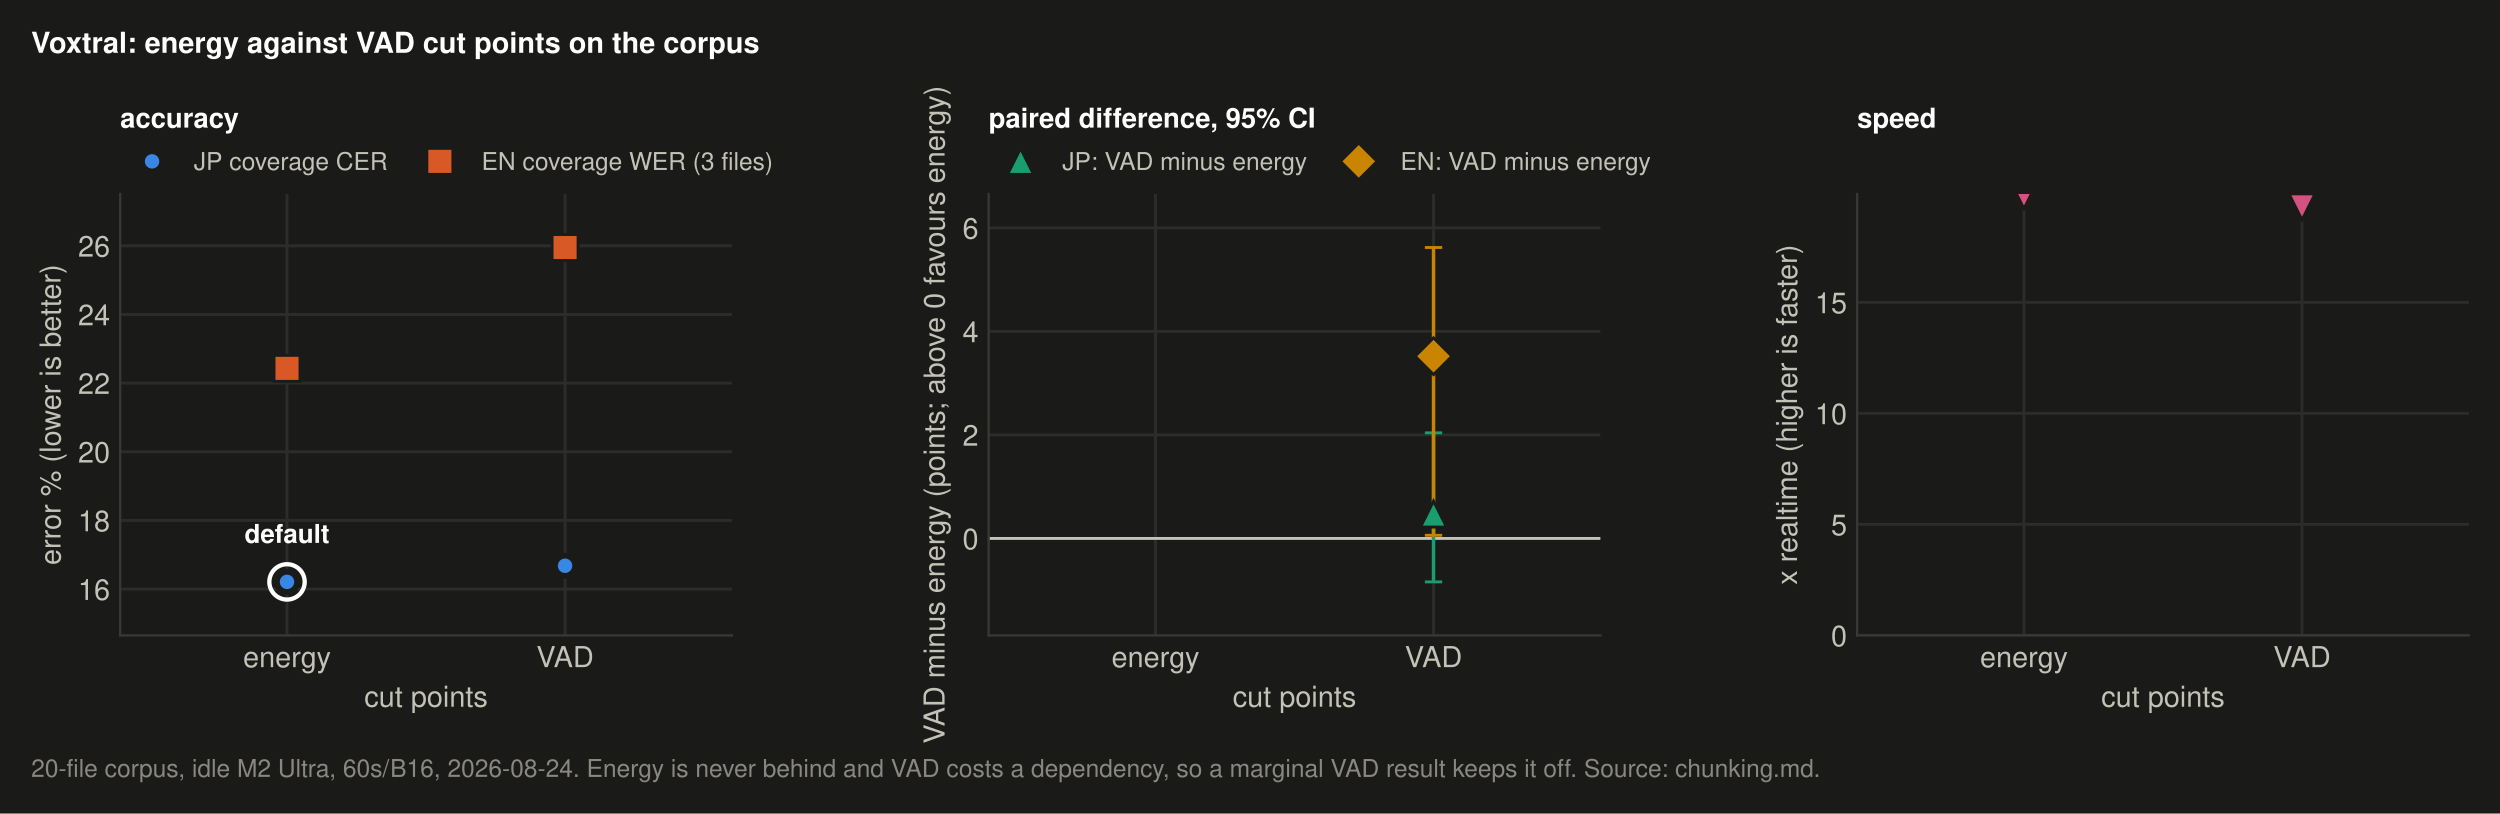
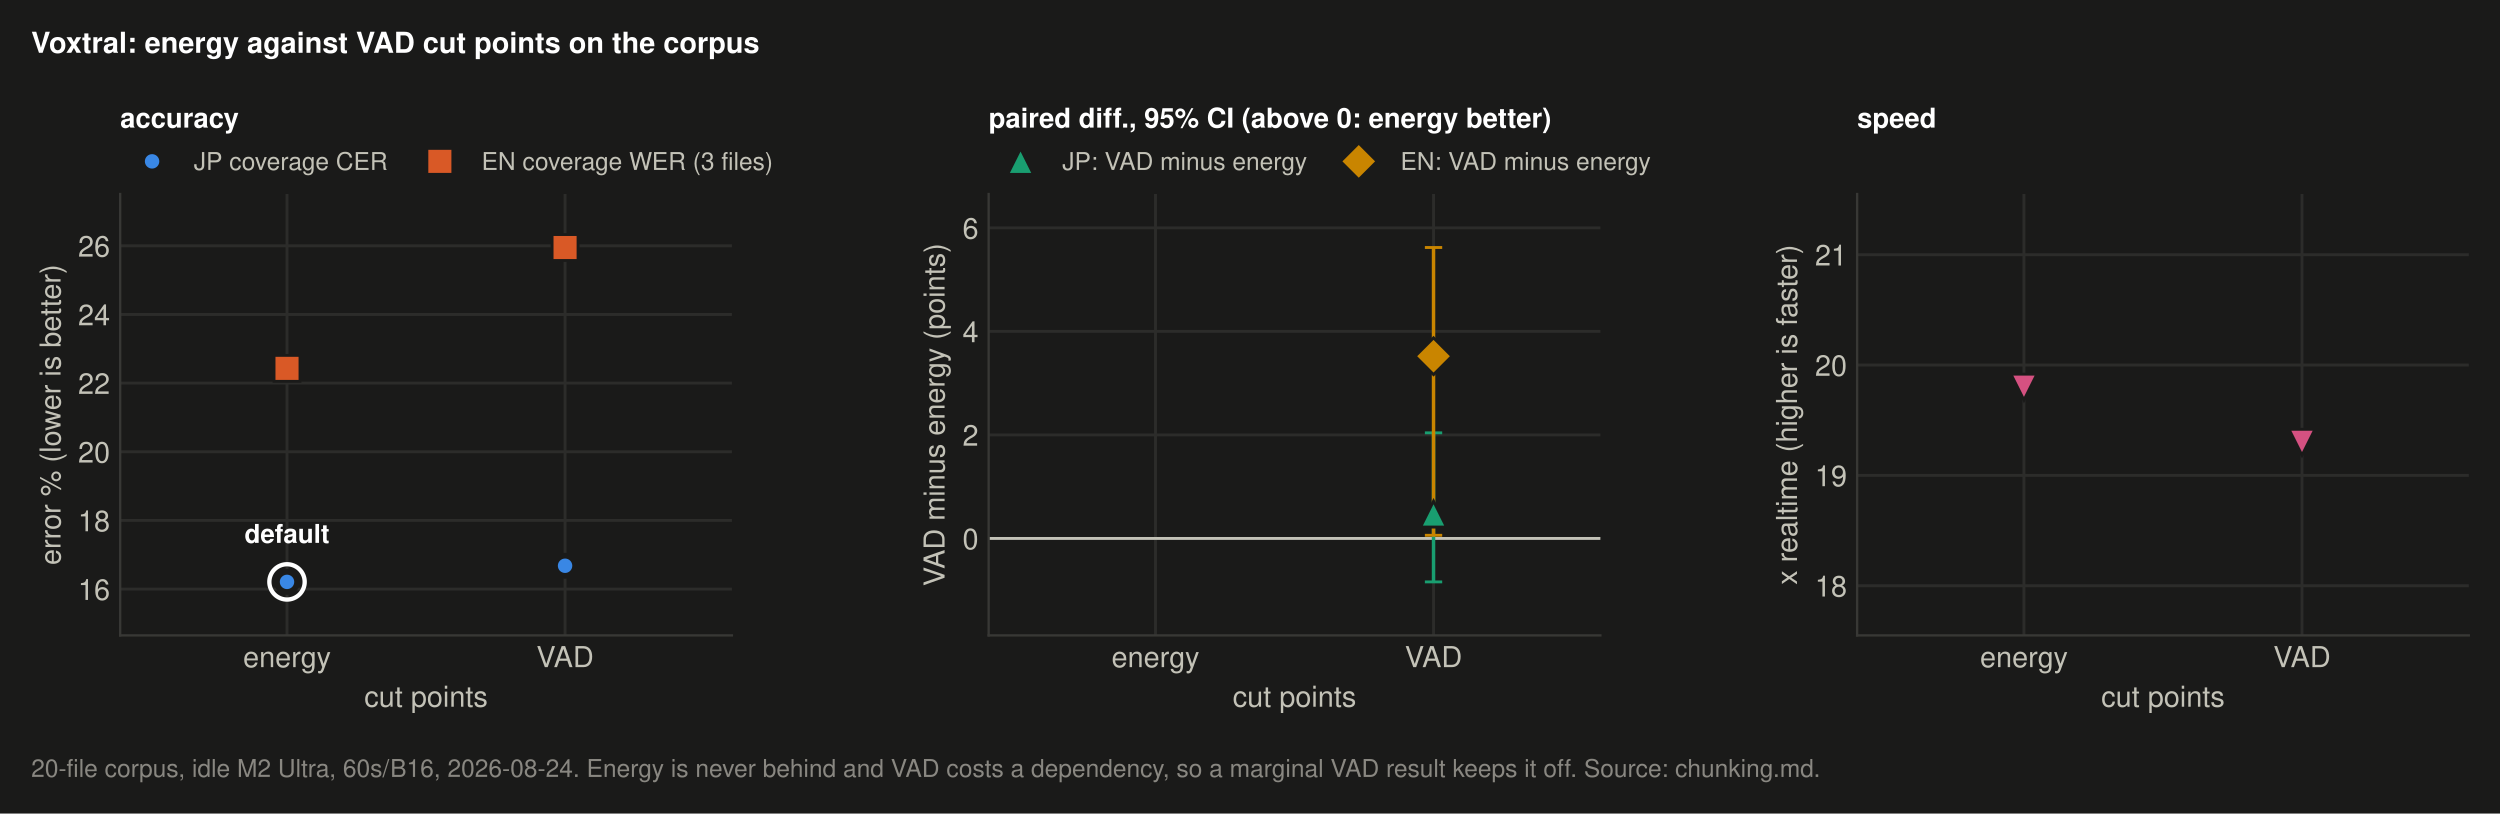
<svg xmlns="http://www.w3.org/2000/svg" xmlns:xlink="http://www.w3.org/1999/xlink" width="866.16pt" height="281.856pt" viewBox="0 0 866.16 281.856" version="1.1">
  <defs>
    <style type="text/css">*{stroke-linejoin: round; stroke-linecap: butt}</style>
  </defs>
  <g id="figure_1">
    <g id="patch_1">
      <path d="M 0 281.856  L 866.16 281.856  L 866.16 0  L 0 0  z " style="fill: #1a1a19" />
    </g>
    <g id="axes_1">
      <g id="patch_2">
        <path d="M 41.64 220.14  L 253.574 220.14  L 253.574 67.22  L 41.64 67.22  z " style="fill: #1a1a19" />
      </g>
      <g id="matplotlib.axis_1">
        <g id="xtick_1">
          <g id="line2d_1">
            <path d="M 99.44 220.14  L 99.44 67.22  " clip-path="url(#p532b25b0b0)" style="fill: none; stroke: #2c2c2a; stroke-linecap: round" />
          </g>
          <g id="line2d_2" />
          <g id="text_1">
            <text style="font-size: 10px; font-family: 'Helvetica', 'Arial', 'DejaVu Sans'; text-anchor: middle; fill: #c3c2b7" x="99.44" y="231.14" transform="rotate(-0 99.44021 231.14)">energy</text>
          </g>
        </g>
        <g id="xtick_2">
          <g id="line2d_3">
            <path d="M 195.774 220.14  L 195.774 67.22  " clip-path="url(#p532b25b0b0)" style="fill: none; stroke: #2c2c2a; stroke-linecap: round" />
          </g>
          <g id="line2d_4" />
          <g id="text_2">
            <text style="font-size: 10px; font-family: 'Helvetica', 'Arial', 'DejaVu Sans'; text-anchor: middle; fill: #c3c2b7" x="195.774" y="231.14" transform="rotate(-0 195.7739 231.14)">VAD</text>
          </g>
        </g>
        <g id="text_3">
          <text style="font-size: 10px; font-family: 'Helvetica', 'Arial', 'DejaVu Sans'; text-anchor: middle; fill: #c3c2b7" x="147.607" y="244.852" transform="rotate(-0 147.6071 244.8525)">cut points</text>
        </g>
      </g>
      <g id="matplotlib.axis_2">
        <g id="ytick_1">
          <g id="line2d_5">
            <path d="M 41.64 204.102  L 253.574 204.102  " clip-path="url(#p532b25b0b0)" style="fill: none; stroke: #2c2c2a; stroke-linecap: round" />
          </g>
          <g id="line2d_6" />
          <g id="text_4">
            <text style="font-size: 10px; font-family: 'Helvetica', 'Arial', 'DejaVu Sans'; text-anchor: end; fill: #c3c2b7" x="38.14" y="207.852" transform="rotate(-0 38.14 207.852)">16</text>
          </g>
        </g>
        <g id="ytick_2">
          <g id="line2d_7">
            <path d="M 41.64 180.314  L 253.574 180.314  " clip-path="url(#p532b25b0b0)" style="fill: none; stroke: #2c2c2a; stroke-linecap: round" />
          </g>
          <g id="line2d_8" />
          <g id="text_5">
            <text style="font-size: 10px; font-family: 'Helvetica', 'Arial', 'DejaVu Sans'; text-anchor: end; fill: #c3c2b7" x="38.14" y="184.064" transform="rotate(-0 38.14 184.0638)">18</text>
          </g>
        </g>
        <g id="ytick_3">
          <g id="line2d_9">
            <path d="M 41.64 156.526  L 253.574 156.526  " clip-path="url(#p532b25b0b0)" style="fill: none; stroke: #2c2c2a; stroke-linecap: round" />
          </g>
          <g id="line2d_10" />
          <g id="text_6">
            <text style="font-size: 10px; font-family: 'Helvetica', 'Arial', 'DejaVu Sans'; text-anchor: end; fill: #c3c2b7" x="38.14" y="160.276" transform="rotate(-0 38.14 160.2756)">20</text>
          </g>
        </g>
        <g id="ytick_4">
          <g id="line2d_11">
            <path d="M 41.64 132.737  L 253.574 132.737  " clip-path="url(#p532b25b0b0)" style="fill: none; stroke: #2c2c2a; stroke-linecap: round" />
          </g>
          <g id="line2d_12" />
          <g id="text_7">
            <text style="font-size: 10px; font-family: 'Helvetica', 'Arial', 'DejaVu Sans'; text-anchor: end; fill: #c3c2b7" x="38.14" y="136.487" transform="rotate(-0 38.14 136.4874)">22</text>
          </g>
        </g>
        <g id="ytick_5">
          <g id="line2d_13">
            <path d="M 41.64 108.949  L 253.574 108.949  " clip-path="url(#p532b25b0b0)" style="fill: none; stroke: #2c2c2a; stroke-linecap: round" />
          </g>
          <g id="line2d_14" />
          <g id="text_8">
            <text style="font-size: 10px; font-family: 'Helvetica', 'Arial', 'DejaVu Sans'; text-anchor: end; fill: #c3c2b7" x="38.14" y="112.699" transform="rotate(-0 38.14 112.6992)">24</text>
          </g>
        </g>
        <g id="ytick_6">
          <g id="line2d_15">
            <path d="M 41.64 85.161  L 253.574 85.161  " clip-path="url(#p532b25b0b0)" style="fill: none; stroke: #2c2c2a; stroke-linecap: round" />
          </g>
          <g id="line2d_16" />
          <g id="text_9">
            <text style="font-size: 10px; font-family: 'Helvetica', 'Arial', 'DejaVu Sans'; text-anchor: end; fill: #c3c2b7" x="38.14" y="88.911" transform="rotate(-0 38.14 88.91105)">26</text>
          </g>
        </g>
        <g id="text_10">
          <text style="font-size: 10px; font-family: 'Helvetica', 'Arial', 'DejaVu Sans'; text-anchor: middle; fill: #c3c2b7" x="20.977" y="143.68" transform="rotate(-90 20.9775 143.68)">error % (lower is better)</text>
        </g>
      </g>
      <g id="patch_3">
        <path d="M 41.64 220.14  L 41.64 67.22  " style="fill: none; stroke: #383835; stroke-width: 0.8; stroke-linejoin: miter; stroke-linecap: square" />
      </g>
      <g id="patch_4">
        <path d="M 41.64 220.14  L 253.574 220.14  " style="fill: none; stroke: #383835; stroke-width: 0.8; stroke-linejoin: miter; stroke-linecap: square" />
      </g>
      <g id="line2d_17">
        <defs>
          <path id="m3d7b4c0e3e" d="M 0 3.5  C 0.928 3.5 1.819 3.131 2.475 2.475  C 3.131 1.819 3.5 0.928 3.5 0  C 3.5 -0.928 3.131 -1.819 2.475 -2.475  C 1.819 -3.131 0.928 -3.5 0 -3.5  C -0.928 -3.5 -1.819 -3.131 -2.475 -2.475  C -3.131 -1.819 -3.5 -0.928 -3.5 0  C -3.5 0.928 -3.131 1.819 -2.475 2.475  C -1.819 3.131 -0.928 3.5 0 3.5  z " style="stroke: #1a1a19; stroke-width: 2" />
        </defs>
        <g clip-path="url(#p532b25b0b0)">
          <use xlink:href="#m3d7b4c0e3e" x="99.44" y="201.604" style="fill: #3987e5; stroke: #1a1a19; stroke-width: 2" />
          <use xlink:href="#m3d7b4c0e3e" x="195.774" y="196.014" style="fill: #3987e5; stroke: #1a1a19; stroke-width: 2" />
        </g>
      </g>
      <g id="line2d_18">
        <defs>
          <path id="m81e0faa51b" d="M -4.5 4.5  L 4.5 4.5  L 4.5 -4.5  L -4.5 -4.5  z " style="stroke: #1a1a19; stroke-linejoin: miter" />
        </defs>
        <g clip-path="url(#p532b25b0b0)">
          <use xlink:href="#m81e0faa51b" x="99.44" y="127.623" style="fill: #d95926; stroke: #1a1a19; stroke-linejoin: miter" />
          <use xlink:href="#m81e0faa51b" x="195.774" y="85.756" style="fill: #d95926; stroke: #1a1a19; stroke-linejoin: miter" />
        </g>
      </g>
      <g id="text_11">
        <text style="font-weight: 700; font-size: 9px; font-family: 'Helvetica', 'Arial', 'DejaVu Sans'; text-anchor: middle; fill: #ffffff" x="99.44" y="188.075" transform="rotate(-0 99.44021 188.0749)">default</text>
      </g>
      <g id="text_12">
        <text style="font-weight: 700; font-size: 9.5px; font-family: 'Helvetica', 'Arial', 'DejaVu Sans'; text-anchor: start; fill: #ffffff" x="41.64" y="44.22" transform="rotate(-0 41.64 44.22)">accuracy</text>
      </g>
      <g id="PathCollection_1">
        <path d="M 99.44 207.728  C 101.064 207.728 102.622 207.083 103.77 205.934  C 104.919 204.786 105.564 203.228 105.564 201.604  C 105.564 199.98 104.919 198.422 103.77 197.274  C 102.622 196.126 101.064 195.481 99.44 195.481  C 97.816 195.481 96.258 196.126 95.11 197.274  C 93.962 198.422 93.316 199.98 93.316 201.604  C 93.316 203.228 93.962 204.786 95.11 205.934  C 96.258 207.083 97.816 207.728 99.44 207.728  L 99.44 207.728  z " clip-path="url(#p532b25b0b0)" style="fill: none; stroke: #ffffff; stroke-width: 1.5" />
      </g>
      <g id="legend_1">
        <g id="line2d_19">
          <g>
            <use xlink:href="#m3d7b4c0e3e" x="52.69" y="55.906" style="fill: #3987e5; stroke: #1a1a19; stroke-width: 2" />
          </g>
        </g>
        <g id="text_13">
          <text style="font-size: 8.5px; font-family: 'Helvetica', 'Arial', 'DejaVu Sans'; text-anchor: start; fill: #c3c2b7" x="67.14" y="58.881" transform="rotate(-0 67.14 58.88097)">JP coverage CER</text>
        </g>
        <g id="line2d_20">
          <g>
            <use xlink:href="#m81e0faa51b" x="152.395" y="55.906" style="fill: #d95926; stroke: #1a1a19; stroke-linejoin: miter" />
          </g>
        </g>
        <g id="text_14">
          <text style="font-size: 8.5px; font-family: 'Helvetica', 'Arial', 'DejaVu Sans'; text-anchor: start; fill: #c3c2b7" x="166.845" y="58.881" transform="rotate(-0 166.845 58.88097)">EN coverage WER (3 files)</text>
        </g>
      </g>
    </g>
    <g id="axes_2">
      <g id="patch_5">
        <path d="M 342.533 220.14  L 554.467 220.14  L 554.467 67.22  L 342.533 67.22  z " style="fill: #1a1a19" />
      </g>
      <g id="matplotlib.axis_3">
        <g id="xtick_3">
          <g id="line2d_21">
            <path d="M 400.333 220.14  L 400.333 67.22  " clip-path="url(#p2d82073742)" style="fill: none; stroke: #2c2c2a; stroke-linecap: round" />
          </g>
          <g id="line2d_22" />
          <g id="text_15">
            <text style="font-size: 10px; font-family: 'Helvetica', 'Arial', 'DejaVu Sans'; text-anchor: middle; fill: #c3c2b7" x="400.333" y="231.14" transform="rotate(-0 400.3332 231.14)">energy</text>
          </g>
        </g>
        <g id="xtick_4">
          <g id="line2d_23">
            <path d="M 496.667 220.14  L 496.667 67.22  " clip-path="url(#p2d82073742)" style="fill: none; stroke: #2c2c2a; stroke-linecap: round" />
          </g>
          <g id="line2d_24" />
          <g id="text_16">
            <text style="font-size: 10px; font-family: 'Helvetica', 'Arial', 'DejaVu Sans'; text-anchor: middle; fill: #c3c2b7" x="496.667" y="231.14" transform="rotate(-0 496.6668 231.14)">VAD</text>
          </g>
        </g>
        <g id="text_17">
          <text style="font-size: 10px; font-family: 'Helvetica', 'Arial', 'DejaVu Sans'; text-anchor: middle; fill: #c3c2b7" x="448.5" y="244.852" transform="rotate(-0 448.5 244.8525)">cut points</text>
        </g>
      </g>
      <g id="matplotlib.axis_4">
        <g id="ytick_7">
          <g id="line2d_25">
            <path d="M 342.533 186.54  L 554.467 186.54  " clip-path="url(#p2d82073742)" style="fill: none; stroke: #2c2c2a; stroke-linecap: round" />
          </g>
          <g id="line2d_26" />
          <g id="text_18">
            <text style="font-size: 10px; font-family: 'Helvetica', 'Arial', 'DejaVu Sans'; text-anchor: end; fill: #c3c2b7" x="339.033" y="190.29" transform="rotate(-0 339.0329 190.2904)">0</text>
          </g>
        </g>
        <g id="ytick_8">
          <g id="line2d_27">
            <path d="M 342.533 150.674  L 554.467 150.674  " clip-path="url(#p2d82073742)" style="fill: none; stroke: #2c2c2a; stroke-linecap: round" />
          </g>
          <g id="line2d_28" />
          <g id="text_19">
            <text style="font-size: 10px; font-family: 'Helvetica', 'Arial', 'DejaVu Sans'; text-anchor: end; fill: #c3c2b7" x="339.033" y="154.424" transform="rotate(-0 339.0329 154.4239)">2</text>
          </g>
        </g>
        <g id="ytick_9">
          <g id="line2d_29">
            <path d="M 342.533 114.808  L 554.467 114.808  " clip-path="url(#p2d82073742)" style="fill: none; stroke: #2c2c2a; stroke-linecap: round" />
          </g>
          <g id="line2d_30" />
          <g id="text_20">
            <text style="font-size: 10px; font-family: 'Helvetica', 'Arial', 'DejaVu Sans'; text-anchor: end; fill: #c3c2b7" x="339.033" y="118.558" transform="rotate(-0 339.0329 118.5575)">4</text>
          </g>
        </g>
        <g id="ytick_10">
          <g id="line2d_31">
            <path d="M 342.533 78.941  L 554.467 78.941  " clip-path="url(#p2d82073742)" style="fill: none; stroke: #2c2c2a; stroke-linecap: round" />
          </g>
          <g id="line2d_32" />
          <g id="text_21">
            <text style="font-size: 10px; font-family: 'Helvetica', 'Arial', 'DejaVu Sans'; text-anchor: end; fill: #c3c2b7" x="339.033" y="82.691" transform="rotate(-0 339.0329 82.69114)">6</text>
          </g>
        </g>
        <g id="text_22">
-           <text style="font-size: 10px; font-family: 'Helvetica', 'Arial', 'DejaVu Sans'; text-anchor: middle; fill: #c3c2b7" x="327.26" y="143.68" transform="rotate(-90 327.2595 143.68)">VAD minus energy (points; above 0 favours energy)</text>
+           <text style="font-size: 10px; font-family: 'Helvetica', 'Arial', 'DejaVu Sans'; text-anchor: middle; fill: #c3c2b7" x="327.26" y="143.68" transform="rotate(-90 327.2595 143.68)">VAD minus energy (points)</text>
        </g>
      </g>
      <g id="line2d_33">
        <path d="M 342.533 186.54  L 554.467 186.54  " clip-path="url(#p2d82073742)" style="fill: none; stroke: #c3c2b7; stroke-linecap: round" />
      </g>
      <g id="LineCollection_1">
        <path d="M 496.667 201.604  L 496.667 149.957  " clip-path="url(#p2d82073742)" style="fill: none; stroke: #199e70; stroke-width: 1.2" />
      </g>
      <g id="line2d_34">
        <defs>
          <path id="m2e1cc6d336" d="M 3 0  L -3 -0  " style="stroke: #199e70" />
        </defs>
        <g clip-path="url(#p2d82073742)">
          <use xlink:href="#m2e1cc6d336" x="496.667" y="201.604" style="fill: #1f77b4; stroke: #199e70" />
        </g>
      </g>
      <g id="line2d_35">
        <g clip-path="url(#p2d82073742)">
          <use xlink:href="#m2e1cc6d336" x="496.667" y="149.957" style="fill: #1f77b4; stroke: #199e70" />
        </g>
      </g>
      <g id="LineCollection_2">
        <path d="M 496.667 185.464  L 496.667 85.756  " clip-path="url(#p2d82073742)" style="fill: none; stroke: #c98500; stroke-width: 1.2" />
      </g>
      <g id="line2d_36">
        <defs>
          <path id="m300e81fc3c" d="M 3 0  L -3 -0  " style="stroke: #c98500" />
        </defs>
        <g clip-path="url(#p2d82073742)">
          <use xlink:href="#m300e81fc3c" x="496.667" y="185.464" style="fill: #1f77b4; stroke: #c98500" />
        </g>
      </g>
      <g id="line2d_37">
        <g clip-path="url(#p2d82073742)">
          <use xlink:href="#m300e81fc3c" x="496.667" y="85.756" style="fill: #1f77b4; stroke: #c98500" />
        </g>
      </g>
      <g id="patch_6">
        <path d="M 342.533 220.14  L 342.533 67.22  " style="fill: none; stroke: #383835; stroke-width: 0.8; stroke-linejoin: miter; stroke-linecap: square" />
      </g>
      <g id="patch_7">
        <path d="M 342.533 220.14  L 554.467 220.14  " style="fill: none; stroke: #383835; stroke-width: 0.8; stroke-linejoin: miter; stroke-linecap: square" />
      </g>
      <g id="line2d_38">
        <defs>
          <path id="m14c831bd54" d="M 0 -4.5  L -4.5 4.5  L 4.5 4.5  z " style="stroke: #1a1a19; stroke-linejoin: miter" />
        </defs>
        <g clip-path="url(#p2d82073742)">
          <use xlink:href="#m14c831bd54" x="496.667" y="178.112" style="fill: #199e70; stroke: #1a1a19; stroke-linejoin: miter" />
        </g>
      </g>
      <g id="line2d_39">
        <defs>
          <path id="m4003d0889e" d="M -0 6.364  L 6.364 0  L 0 -6.364  L -6.364 -0  z " style="stroke: #1a1a19; stroke-linejoin: miter" />
        </defs>
        <g clip-path="url(#p2d82073742)">
          <use xlink:href="#m4003d0889e" x="496.667" y="123.415" style="fill: #c98500; stroke: #1a1a19; stroke-linejoin: miter" />
        </g>
      </g>
      <g id="text_23">
-         <text style="font-weight: 700; font-size: 9.5px; font-family: 'Helvetica', 'Arial', 'DejaVu Sans'; text-anchor: start; fill: #ffffff" x="342.533" y="44.22" transform="rotate(-0 342.5329 44.22)">paired difference, 95% CI</text>
+         <text style="font-weight: 700; font-size: 9.5px; font-family: 'Helvetica', 'Arial', 'DejaVu Sans'; text-anchor: start; fill: #ffffff" x="342.533" y="44.22" transform="rotate(-0 342.5329 44.22)">paired diff., 95% CI (above 0: energy better)</text>
      </g>
      <g id="legend_2">
        <g id="line2d_40">
          <g>
            <use xlink:href="#m14c831bd54" x="353.583" y="55.906" style="fill: #199e70; stroke: #1a1a19; stroke-linejoin: miter" />
          </g>
        </g>
        <g id="text_24">
          <text style="font-size: 8.5px; font-family: 'Helvetica', 'Arial', 'DejaVu Sans'; text-anchor: start; fill: #c3c2b7" x="368.033" y="58.881" transform="rotate(-0 368.0329 58.88097)">JP: VAD minus energy</text>
        </g>
        <g id="line2d_41">
          <g>
            <use xlink:href="#m4003d0889e" x="470.759" y="55.906" style="fill: #c98500; stroke: #1a1a19; stroke-linejoin: miter" />
          </g>
        </g>
        <g id="text_25">
          <text style="font-size: 8.5px; font-family: 'Helvetica', 'Arial', 'DejaVu Sans'; text-anchor: start; fill: #c3c2b7" x="485.209" y="58.881" transform="rotate(-0 485.2094 58.88097)">EN: VAD minus energy</text>
        </g>
      </g>
    </g>
    <g id="axes_3">
      <g id="patch_8">
        <path d="M 643.426 220.14  L 855.36 220.14  L 855.36 67.22  L 643.426 67.22  z " style="fill: #1a1a19" />
      </g>
      <g id="matplotlib.axis_5">
        <g id="xtick_5">
          <g id="line2d_42">
            <path d="M 701.226 220.14  L 701.226 67.22  " clip-path="url(#p62432e437d)" style="fill: none; stroke: #2c2c2a; stroke-linecap: round" />
          </g>
          <g id="line2d_43" />
          <g id="text_26">
            <text style="font-size: 10px; font-family: 'Helvetica', 'Arial', 'DejaVu Sans'; text-anchor: middle; fill: #c3c2b7" x="701.226" y="231.14" transform="rotate(-0 701.2261 231.14)">energy</text>
          </g>
        </g>
        <g id="xtick_6">
          <g id="line2d_44">
            <path d="M 797.56 220.14  L 797.56 67.22  " clip-path="url(#p62432e437d)" style="fill: none; stroke: #2c2c2a; stroke-linecap: round" />
          </g>
          <g id="line2d_45" />
          <g id="text_27">
            <text style="font-size: 10px; font-family: 'Helvetica', 'Arial', 'DejaVu Sans'; text-anchor: middle; fill: #c3c2b7" x="797.56" y="231.14" transform="rotate(-0 797.5598 231.14)">VAD</text>
          </g>
        </g>
        <g id="text_28">
          <text style="font-size: 10px; font-family: 'Helvetica', 'Arial', 'DejaVu Sans'; text-anchor: middle; fill: #c3c2b7" x="749.393" y="244.852" transform="rotate(-0 749.3929 244.8525)">cut points</text>
        </g>
      </g>
      <g id="matplotlib.axis_6">
        <g id="ytick_11">
          <g id="line2d_46">
-             <path d="M 643.426 220.14  L 855.36 220.14  " clip-path="url(#p62432e437d)" style="fill: none; stroke: #2c2c2a; stroke-linecap: round" />
+             <path d="M 643.426 202.936  L 855.36 202.936  " clip-path="url(#p62432e437d)" style="fill: none; stroke: #2c2c2a; stroke-linecap: round" />
          </g>
          <g id="line2d_47" />
          <g id="text_29">
-             <text style="font-size: 10px; font-family: 'Helvetica', 'Arial', 'DejaVu Sans'; text-anchor: end; fill: #c3c2b7" x="639.926" y="223.89" transform="rotate(-0 639.9259 223.89)">0</text>
+             <text style="font-size: 10px; font-family: 'Helvetica', 'Arial', 'DejaVu Sans'; text-anchor: end; fill: #c3c2b7" x="639.926" y="206.686" transform="rotate(-0 639.9259 206.6865)">18</text>
          </g>
        </g>
        <g id="ytick_12">
          <g id="line2d_48">
-             <path d="M 643.426 181.679  L 855.36 181.679  " clip-path="url(#p62432e437d)" style="fill: none; stroke: #2c2c2a; stroke-linecap: round" />
+             <path d="M 643.426 164.707  L 855.36 164.707  " clip-path="url(#p62432e437d)" style="fill: none; stroke: #2c2c2a; stroke-linecap: round" />
          </g>
          <g id="line2d_49" />
          <g id="text_30">
-             <text style="font-size: 10px; font-family: 'Helvetica', 'Arial', 'DejaVu Sans'; text-anchor: end; fill: #c3c2b7" x="639.926" y="185.429" transform="rotate(-0 639.9259 185.4292)">5</text>
+             <text style="font-size: 10px; font-family: 'Helvetica', 'Arial', 'DejaVu Sans'; text-anchor: end; fill: #c3c2b7" x="639.926" y="168.457" transform="rotate(-0 639.9259 168.4565)">19</text>
          </g>
        </g>
        <g id="ytick_13">
          <g id="line2d_50">
-             <path d="M 643.426 143.218  L 855.36 143.218  " clip-path="url(#p62432e437d)" style="fill: none; stroke: #2c2c2a; stroke-linecap: round" />
+             <path d="M 643.426 126.477  L 855.36 126.477  " clip-path="url(#p62432e437d)" style="fill: none; stroke: #2c2c2a; stroke-linecap: round" />
          </g>
          <g id="line2d_51" />
          <g id="text_31">
-             <text style="font-size: 10px; font-family: 'Helvetica', 'Arial', 'DejaVu Sans'; text-anchor: end; fill: #c3c2b7" x="639.926" y="146.968" transform="rotate(-0 639.9259 146.9685)">10</text>
+             <text style="font-size: 10px; font-family: 'Helvetica', 'Arial', 'DejaVu Sans'; text-anchor: end; fill: #c3c2b7" x="639.926" y="130.226" transform="rotate(-0 639.9259 130.2265)">20</text>
          </g>
        </g>
        <g id="ytick_14">
          <g id="line2d_52">
-             <path d="M 643.426 104.758  L 855.36 104.758  " clip-path="url(#p62432e437d)" style="fill: none; stroke: #2c2c2a; stroke-linecap: round" />
+             <path d="M 643.426 88.246  L 855.36 88.246  " clip-path="url(#p62432e437d)" style="fill: none; stroke: #2c2c2a; stroke-linecap: round" />
          </g>
          <g id="line2d_53" />
          <g id="text_32">
-             <text style="font-size: 10px; font-family: 'Helvetica', 'Arial', 'DejaVu Sans'; text-anchor: end; fill: #c3c2b7" x="639.926" y="108.508" transform="rotate(-0 639.9259 108.5077)">15</text>
+             <text style="font-size: 10px; font-family: 'Helvetica', 'Arial', 'DejaVu Sans'; text-anchor: end; fill: #c3c2b7" x="639.926" y="91.996" transform="rotate(-0 639.9259 91.9965)">21</text>
          </g>
        </g>
        <g id="text_33">
          <text style="font-size: 10px; font-family: 'Helvetica', 'Arial', 'DejaVu Sans'; text-anchor: middle; fill: #c3c2b7" x="622.592" y="143.68" transform="rotate(-90 622.5915 143.68)">x realtime (higher is faster)</text>
        </g>
      </g>
      <g id="patch_9">
        <path d="M 643.426 220.14  L 643.426 67.22  " style="fill: none; stroke: #383835; stroke-width: 0.8; stroke-linejoin: miter; stroke-linecap: square" />
      </g>
      <g id="patch_10">
        <path d="M 643.426 220.14  L 855.36 220.14  " style="fill: none; stroke: #383835; stroke-width: 0.8; stroke-linejoin: miter; stroke-linecap: square" />
      </g>
      <g id="line2d_54">
        <defs>
          <path id="mdcf7008163" d="M -0 4.5  L 4.5 -4.5  L -4.5 -4.5  z " style="stroke: #1a1a19; stroke-linejoin: miter" />
        </defs>
        <g clip-path="url(#p62432e437d)">
-           <use xlink:href="#mdcf7008163" x="701.226" y="67.835" style="fill: #d55181; stroke: #1a1a19; stroke-linejoin: miter" />
-           <use xlink:href="#mdcf7008163" x="797.56" y="71.681" style="fill: #d55181; stroke: #1a1a19; stroke-linejoin: miter" />
+           <use xlink:href="#mdcf7008163" x="701.226" y="134.123" style="fill: #d55181; stroke: #1a1a19; stroke-linejoin: miter" />
+           <use xlink:href="#mdcf7008163" x="797.56" y="153.238" style="fill: #d55181; stroke: #1a1a19; stroke-linejoin: miter" />
        </g>
      </g>
      <g id="text_34">
        <text style="font-weight: 700; font-size: 9.5px; font-family: 'Helvetica', 'Arial', 'DejaVu Sans'; text-anchor: start; fill: #ffffff" x="643.426" y="44.22" transform="rotate(-0 643.4259 44.22)">speed</text>
      </g>
    </g>
    <g id="text_35">
      <text style="font-weight: 700; font-size: 10px; font-family: 'Helvetica', 'Arial', 'DejaVu Sans'; text-anchor: start; fill: #ffffff" x="10.8" y="18.3" transform="rotate(-0 10.8 18.3)">Voxtral: energy against VAD cut points on the corpus</text>
    </g>
    <g id="text_36">
      <text style="font-size: 8.5px; font-family: 'Helvetica', 'Arial', 'DejaVu Sans'; text-anchor: start; fill: #898781" x="10.8" y="269.175" transform="rotate(-0 10.8 269.175)">20-file corpus, idle M2 Ultra, 60s/B16, 2026-08-24. Energy is never behind and VAD costs a dependency, so a marginal VAD result keeps it off. Source: chunking.md.</text>
    </g>
  </g>
  <defs>
    <clipPath id="p532b25b0b0">
      <rect x="41.64" y="67.22" width="211.934" height="152.92" />
    </clipPath>
    <clipPath id="p2d82073742">
      <rect x="342.533" y="67.22" width="211.934" height="152.92" />
    </clipPath>
    <clipPath id="p62432e437d">
      <rect x="643.426" y="67.22" width="211.934" height="152.92" />
    </clipPath>
  </defs>
</svg>
